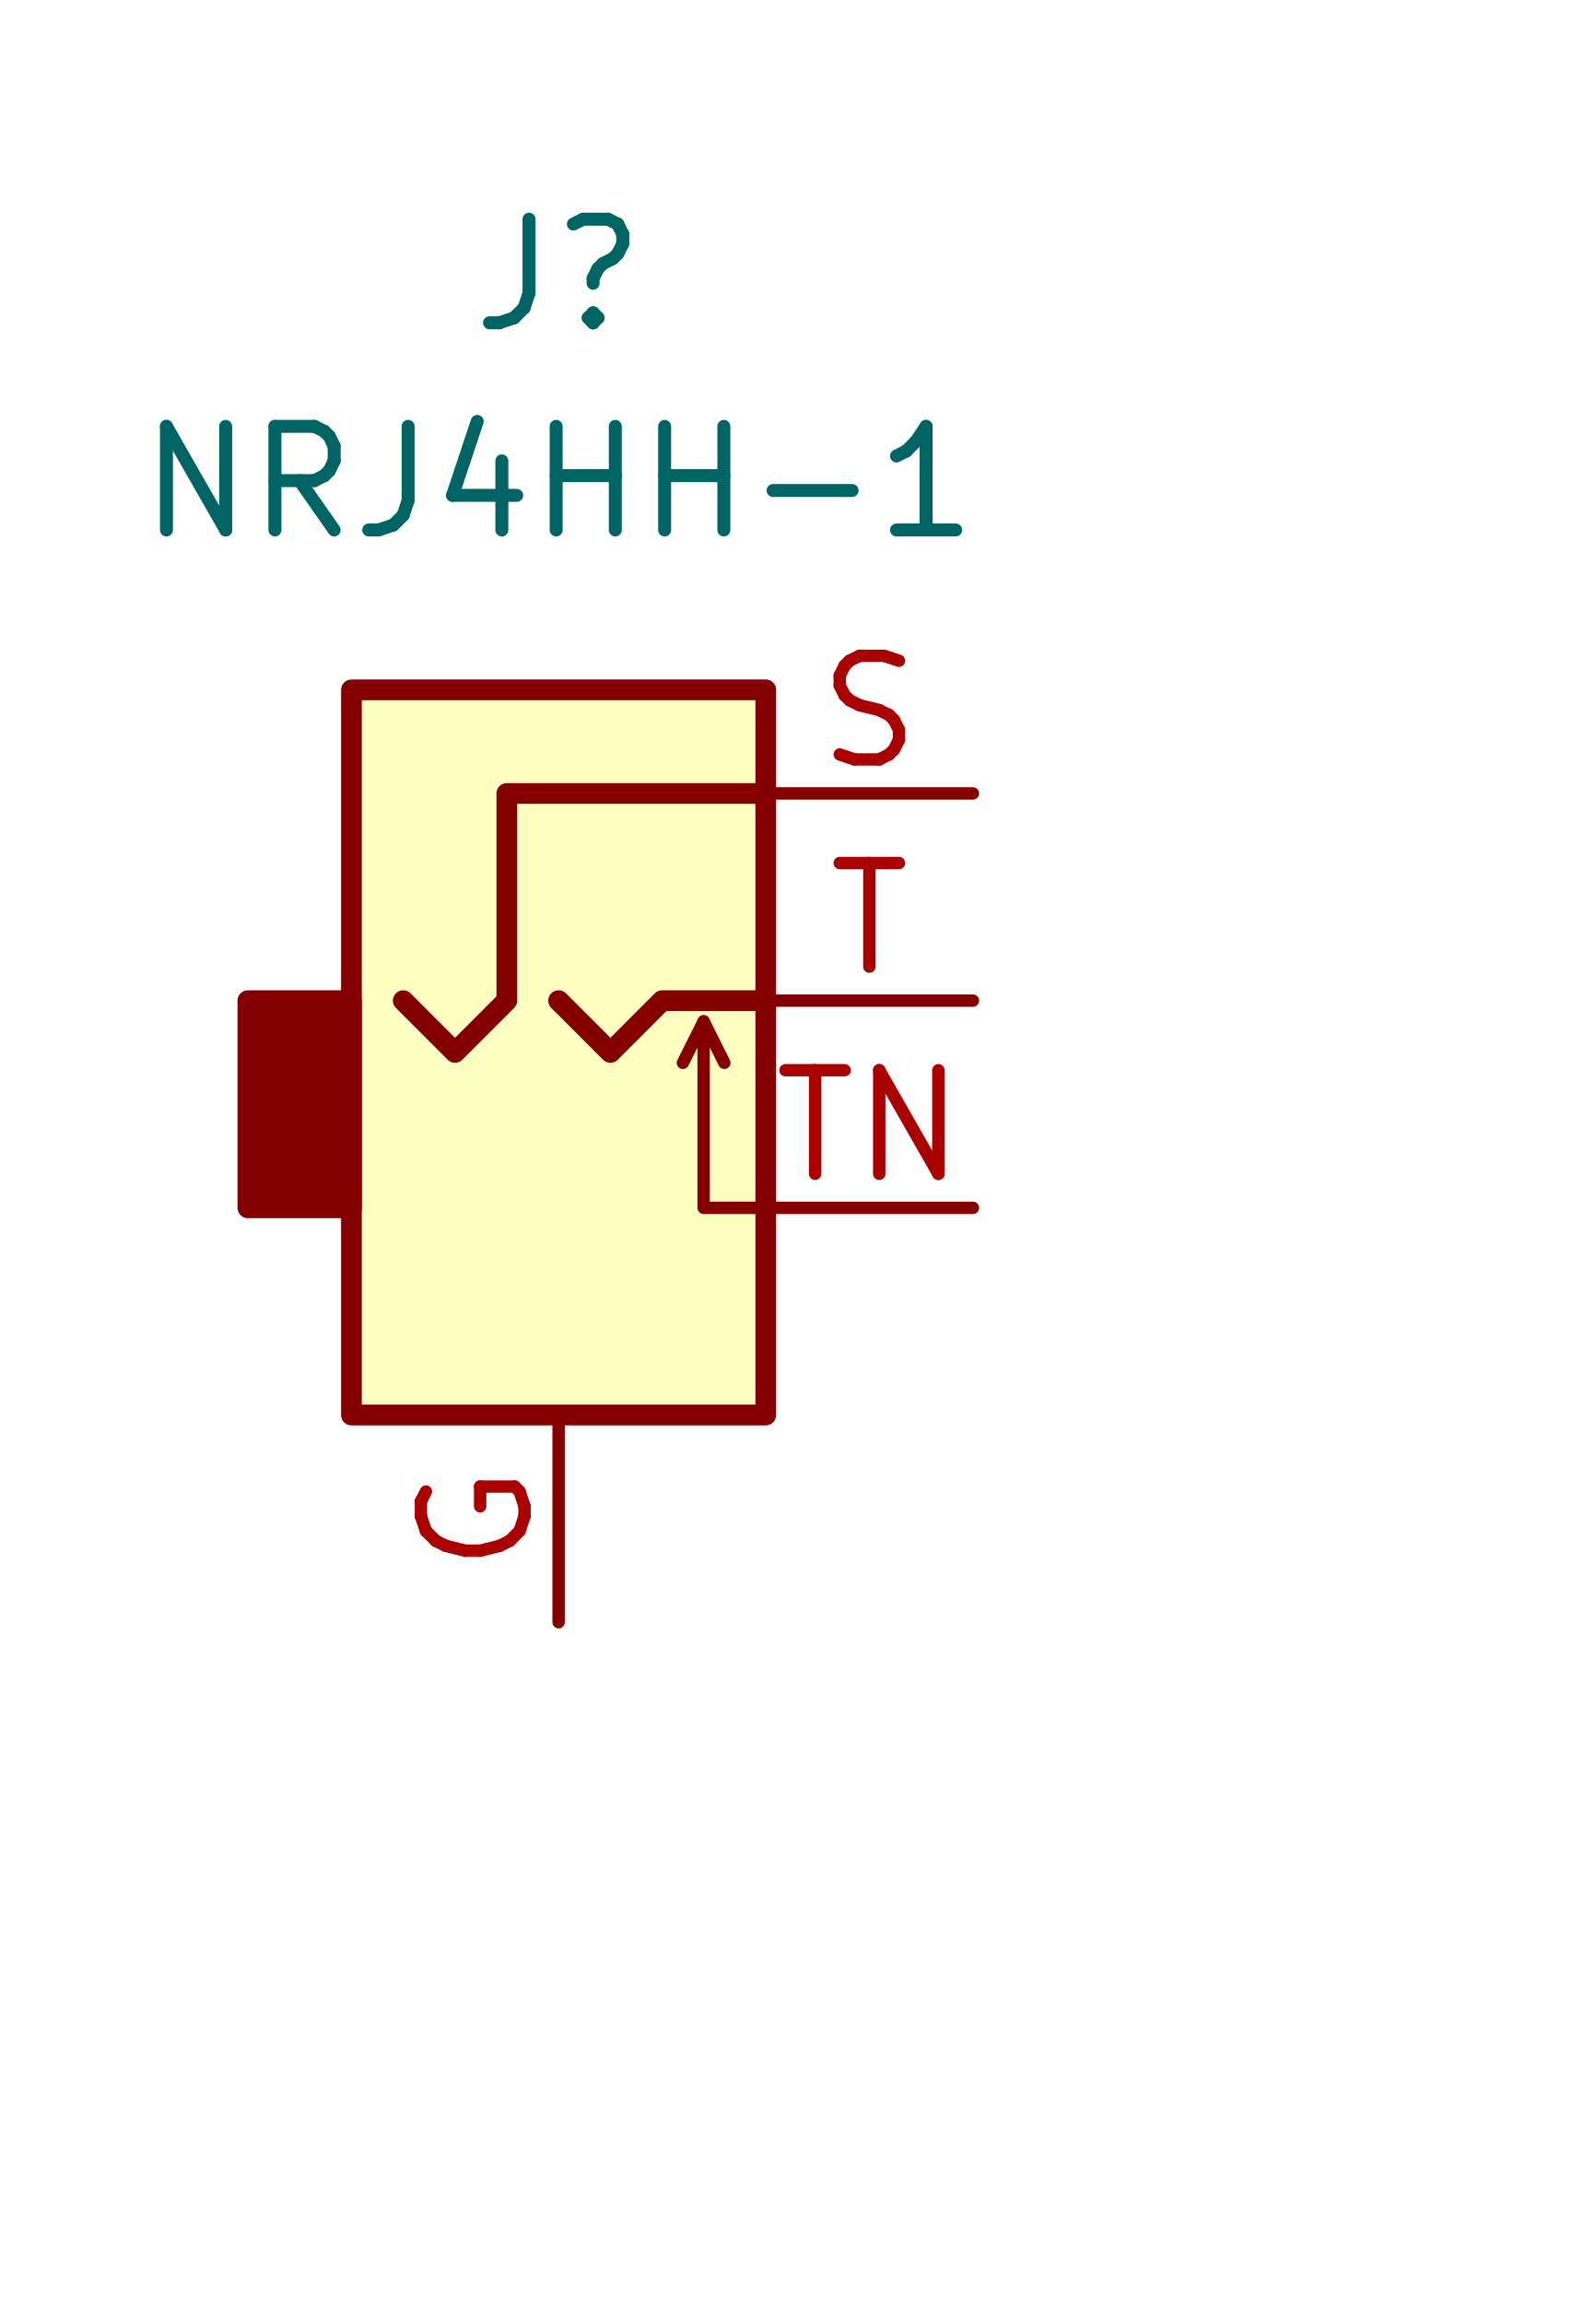
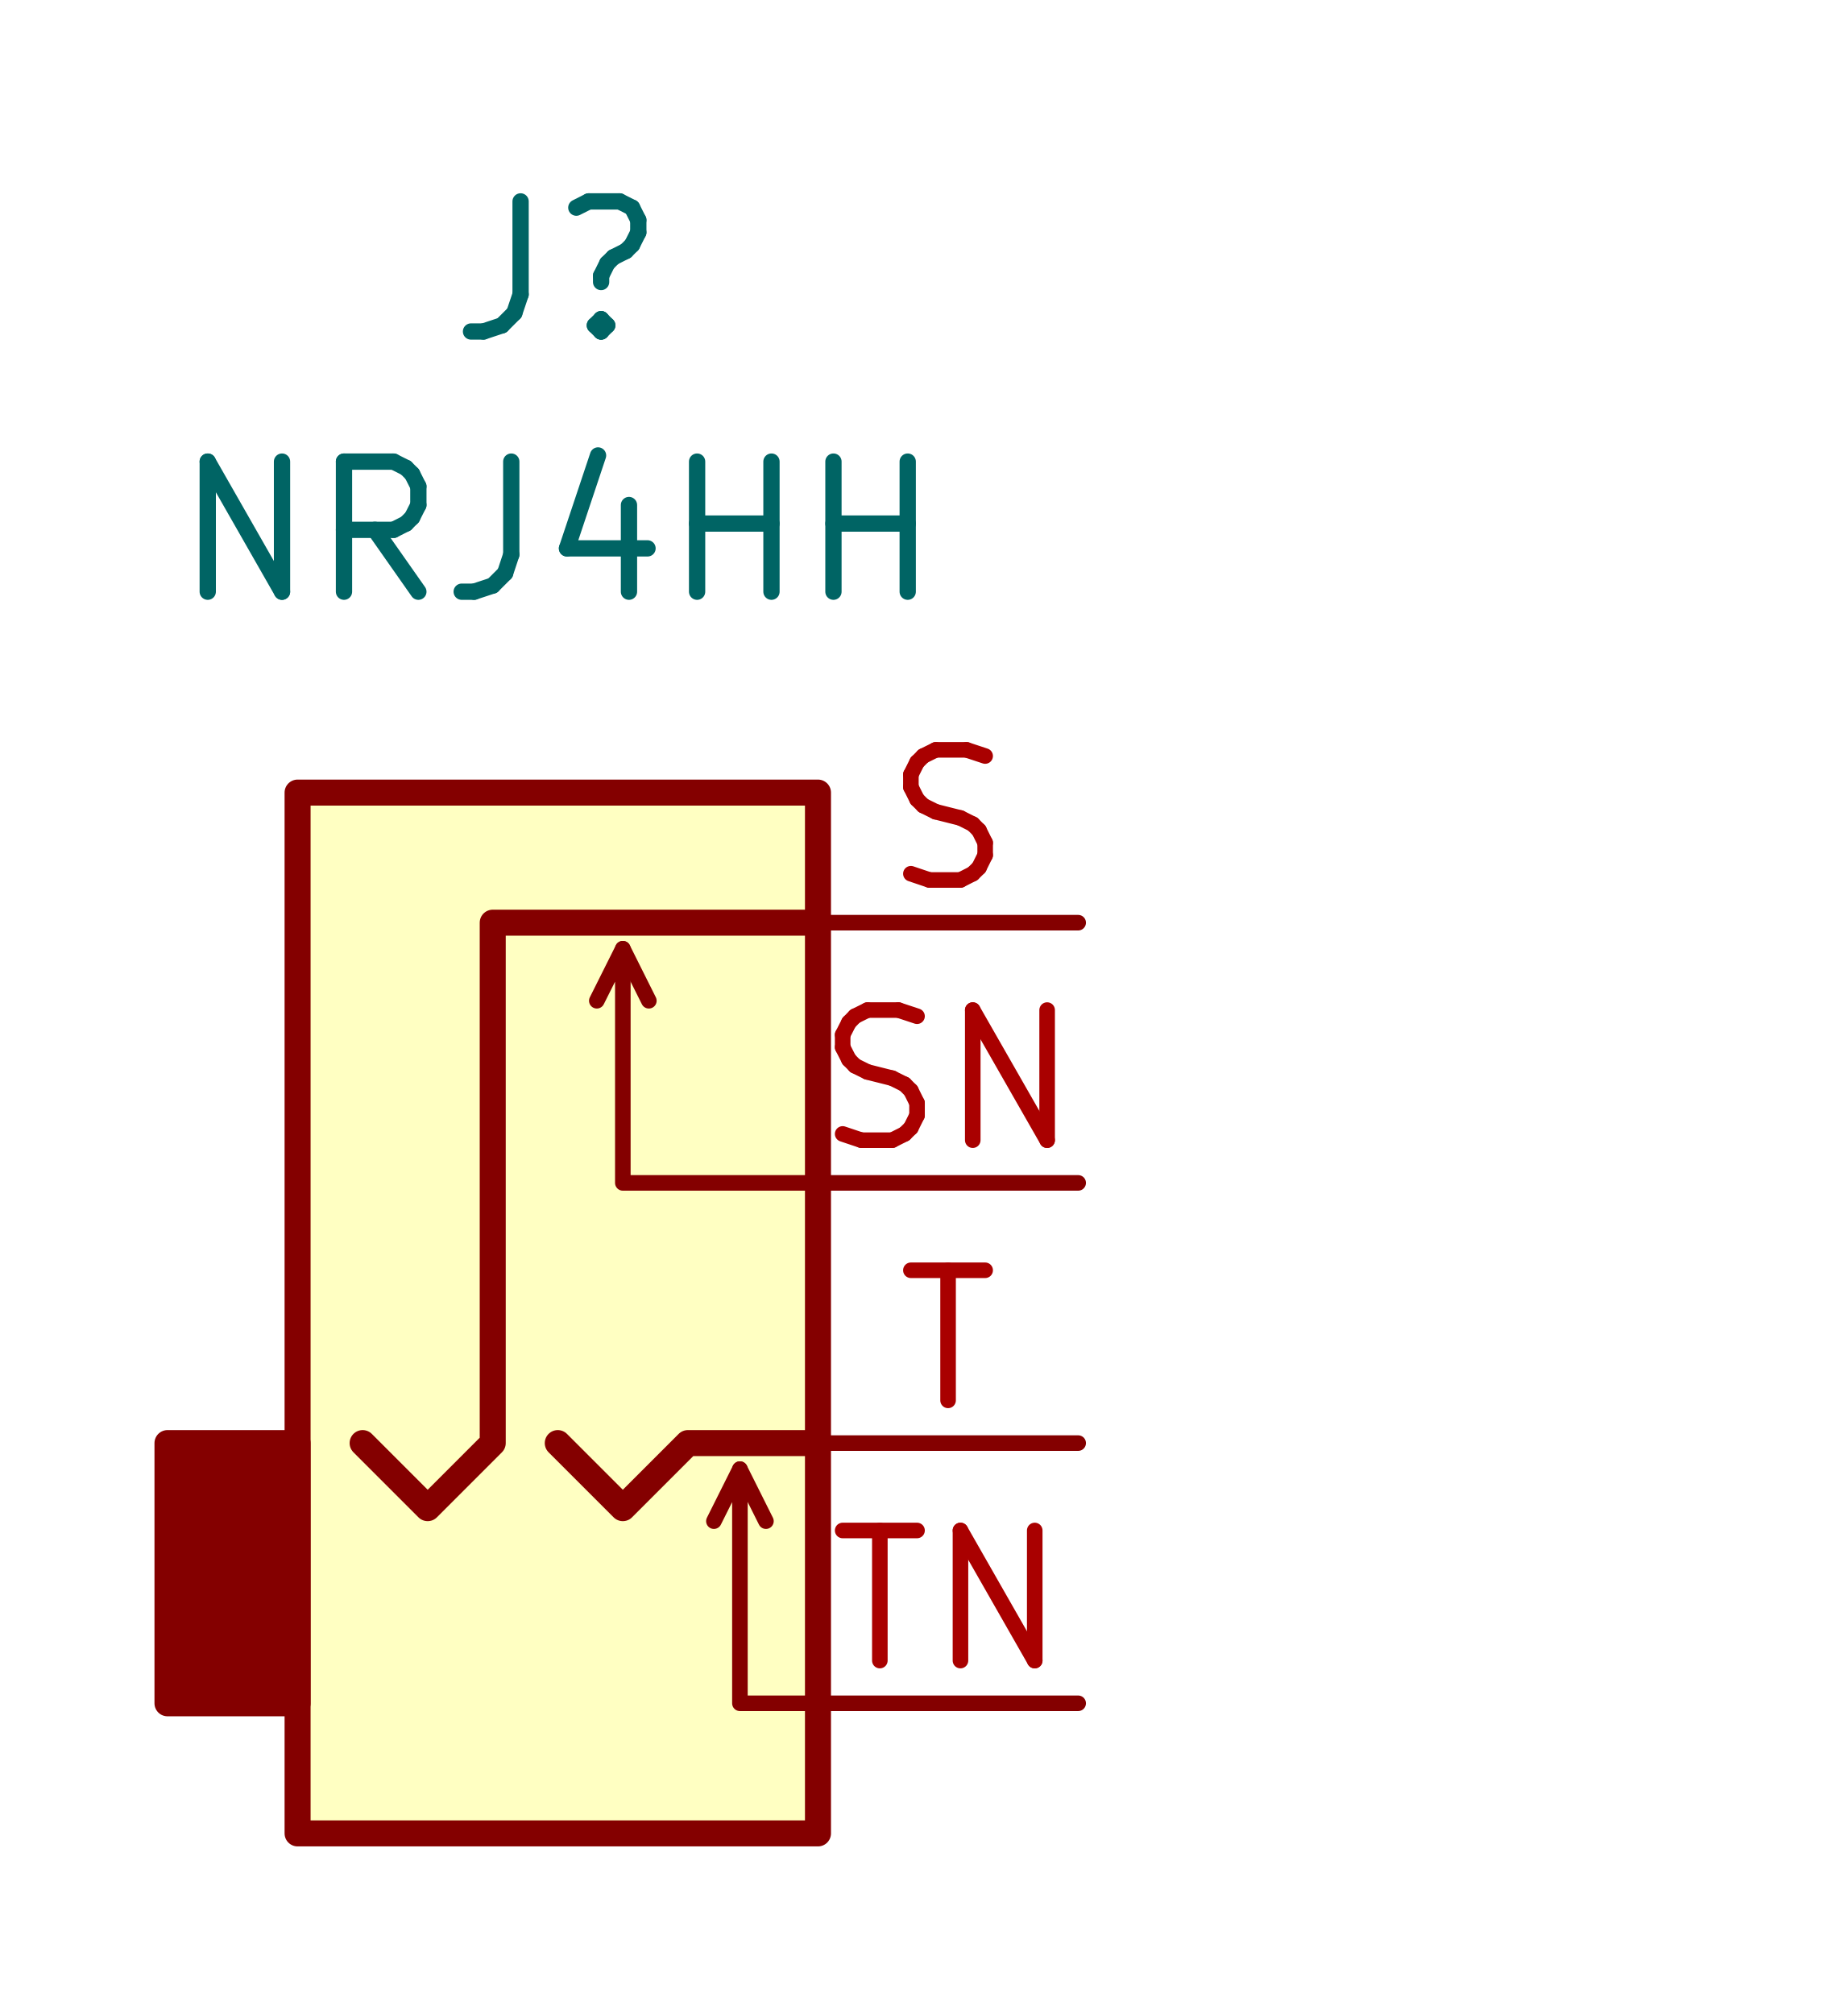
- <svg xmlns="http://www.w3.org/2000/svg" version="1.1" width="19.558mm" height="28.245mm" viewBox="0 0 19.558 28.245">
+ <svg xmlns="http://www.w3.org/2000/svg" version="1.1" width="18.034mm" height="19.66mm" viewBox="0 0 18.034 19.66">
  <g style="fill:#000000; fill-opacity:1;stroke:#000000; stroke-opacity:1; stroke-linecap:round; stroke-linejoin:round;" transform="translate(0 0) scale(1 1)">
</g>
  <g style="fill:#FFFFC2; fill-opacity:1; stroke:none;">
-     <rect x="4.309" y="8.457" width="5.08" height="8.89" rx="0" />
+     <rect x="2.905" y="7.737" width="5.08" height="10.16" rx="0" />
  </g>
  <g style="fill:#840000; fill-opacity:1;  stroke:#840000; stroke-width:0.254; stroke-opacity:1;  stroke-linecap:round; stroke-linejoin:round;">
-     <rect x="3.039" y="12.267" width="1.27" height="2.54" rx="0" />
-     <path style="fill:none;  stroke:#840000; stroke-width:0.152; stroke-opacity:1;  stroke-linecap:round; stroke-linejoin:round;fill:none" d="M 8.627,12.521 8.881,13.029 " />
-     <path style="fill:none;  stroke:#840000; stroke-width:0.254; stroke-opacity:1;  stroke-linecap:round; stroke-linejoin:round;fill:none" d="M 6.849,12.267 7.484,12.902 8.119,12.267 9.389,12.267 " />
-     <path style="fill:none;  stroke:#840000; stroke-width:0.152; stroke-opacity:1;  stroke-linecap:round; stroke-linejoin:round;fill:none" d="M 9.389,14.807 8.627,14.807 8.627,12.521 8.373,13.029 " />
-     <path style="fill:none;  stroke:#840000; stroke-width:0.254; stroke-opacity:1;  stroke-linecap:round; stroke-linejoin:round;fill:none" d="M 9.389,9.727 6.214,9.727 6.214,12.267 5.579,12.902 4.944,12.267 " />
+     <rect x="1.635" y="14.087" width="1.27" height="2.54" rx="0" />
  </g>
  <g style="fill:none;  stroke:#840000; stroke-width:0.254; stroke-opacity:1;  stroke-linecap:round; stroke-linejoin:round;">
-     <rect x="4.309" y="8.457" width="5.08" height="8.89" rx="0" />
+     <rect x="2.905" y="7.737" width="5.08" height="10.16" rx="0" />
+     <path style="fill:none;  stroke:#840000; stroke-width:0.152; stroke-opacity:1;  stroke-linecap:round; stroke-linejoin:round;fill:none" d="M 6.08,9.261 6.334,9.769 " />
+     <path style="fill:none;  stroke:#840000; stroke-width:0.152; stroke-opacity:1;  stroke-linecap:round; stroke-linejoin:round;fill:none" d="M 7.223,14.341 7.477,14.849 " />
+     <path style="fill:none;  stroke:#840000; stroke-width:0.254; stroke-opacity:1;  stroke-linecap:round; stroke-linejoin:round;fill:none" d="M 5.445,14.087 6.08,14.722 6.715,14.087 7.985,14.087 " />
+     <path style="fill:none;  stroke:#840000; stroke-width:0.152; stroke-opacity:1;  stroke-linecap:round; stroke-linejoin:round;fill:none" d="M 7.985,16.627 7.223,16.627 7.223,14.341 6.969,14.849 " />
+     <path style="fill:none;  stroke:#840000; stroke-width:0.152; stroke-opacity:1;  stroke-linecap:round; stroke-linejoin:round;fill:none" d="M 7.985,11.547 6.08,11.547 6.08,9.261 5.826,9.769 " />
+     <path style="fill:none;  stroke:#840000; stroke-width:0.254; stroke-opacity:1;  stroke-linecap:round; stroke-linejoin:round;fill:none" d="M 7.985,9.007 4.81,9.007 4.81,14.087 4.175,14.722 3.54,14.087 " />
  </g>
  <g style="fill:none;  stroke:#840000; stroke-width:0.152; stroke-opacity:1;  stroke-linecap:round; stroke-linejoin:round;">
-     <path d="M6.849 17.347 L6.849 19.887 " />
+     <path d="M7.985 9.007 L10.525 9.007 " />
  </g>
  <g style="fill:none;  stroke:#A90000; stroke-width:0.152; stroke-opacity:1;  stroke-linecap:round; stroke-linejoin:round;">
-     <g transform="rotate(-90 6.5948 18.6173)">
-       <text x="6.595" y="18.617" textLength="1.473" font-size="1.693" lengthAdjust="spacingAndGlyphs" text-anchor="middle" opacity="0">G</text>
-     </g>
+     <text x="9.255" y="8.753" textLength="1.413" font-size="1.693" lengthAdjust="spacingAndGlyphs" text-anchor="middle" opacity="0">S</text>
    <g class="stroked-text">
-       <path d="M5.222 18.285 L5.161 18.406 " />
-       <path d="M5.161 18.406 L5.161 18.587 " />
-       <path d="M5.161 18.587 L5.222 18.768 " />
-       <path d="M5.222 18.768 L5.343 18.889 " />
-       <path d="M5.343 18.889 L5.464 18.95 " />
-       <path d="M5.464 18.95 L5.706 19.01 " />
-       <path d="M5.706 19.01 L5.887 19.01 " />
-       <path d="M5.887 19.01 L6.129 18.95 " />
-       <path d="M6.129 18.95 L6.25 18.889 " />
-       <path d="M6.25 18.889 L6.371 18.768 " />
-       <path d="M6.371 18.768 L6.431 18.587 " />
-       <path d="M6.431 18.587 L6.431 18.466 " />
-       <path d="M6.431 18.466 L6.371 18.285 " />
-       <path d="M6.371 18.285 L6.31 18.224 " />
-       <path d="M6.31 18.224 L5.887 18.224 " />
-       <path d="M5.887 18.224 L5.887 18.466 " />
+       <path d="M8.892 8.529 L9.073 8.59 " />
+       <path d="M9.073 8.59 L9.376 8.59 " />
+       <path d="M9.376 8.59 L9.496 8.529 " />
+       <path d="M9.496 8.529 L9.557 8.469 " />
+       <path d="M9.557 8.469 L9.617 8.348 " />
+       <path d="M9.617 8.348 L9.617 8.227 " />
+       <path d="M9.617 8.227 L9.557 8.106 " />
+       <path d="M9.557 8.106 L9.496 8.045 " />
+       <path d="M9.496 8.045 L9.376 7.985 " />
+       <path d="M9.376 7.985 L9.134 7.924 " />
+       <path d="M9.134 7.924 L9.013 7.864 " />
+       <path d="M9.013 7.864 L8.952 7.803 " />
+       <path d="M8.952 7.803 L8.892 7.683 " />
+       <path d="M8.892 7.683 L8.892 7.561 " />
+       <path d="M8.892 7.561 L8.952 7.441 " />
+       <path d="M8.952 7.441 L9.013 7.38 " />
+       <path d="M9.013 7.38 L9.134 7.32 " />
+       <path d="M9.134 7.32 L9.436 7.32 " />
+       <path d="M9.436 7.32 L9.617 7.38 " />
    </g>
  </g>
  <g style="fill:none;  stroke:#840000; stroke-width:0.152; stroke-opacity:1;  stroke-linecap:round; stroke-linejoin:round;">
-     <path d="M9.389 9.727 L11.929 9.727 " />
+     <path d="M7.985 11.547 L10.525 11.547 " />
  </g>
  <g style="fill:none;  stroke:#A90000; stroke-width:0.152; stroke-opacity:1;  stroke-linecap:round; stroke-linejoin:round;">
-     <text x="10.659" y="9.473" textLength="1.413" font-size="1.693" lengthAdjust="spacingAndGlyphs" text-anchor="middle" opacity="0">S</text>
+     <text x="9.255" y="11.293" textLength="2.743" font-size="1.693" lengthAdjust="spacingAndGlyphs" text-anchor="middle" opacity="0">SN</text>
    <g class="stroked-text">
-       <path d="M10.296 9.249 L10.477 9.31 " />
-       <path d="M10.477 9.31 L10.78 9.31 " />
-       <path d="M10.78 9.31 L10.901 9.249 " />
-       <path d="M10.901 9.249 L10.961 9.189 " />
-       <path d="M10.961 9.189 L11.022 9.068 " />
-       <path d="M11.022 9.068 L11.022 8.947 " />
-       <path d="M11.022 8.947 L10.961 8.826 " />
-       <path d="M10.961 8.826 L10.901 8.765 " />
-       <path d="M10.901 8.765 L10.78 8.705 " />
-       <path d="M10.78 8.705 L10.538 8.645 " />
-       <path d="M10.538 8.645 L10.417 8.584 " />
-       <path d="M10.417 8.584 L10.356 8.524 " />
-       <path d="M10.356 8.524 L10.296 8.403 " />
-       <path d="M10.296 8.403 L10.296 8.282 " />
-       <path d="M10.296 8.282 L10.356 8.161 " />
-       <path d="M10.356 8.161 L10.417 8.1 " />
-       <path d="M10.417 8.1 L10.538 8.04 " />
-       <path d="M10.538 8.04 L10.84 8.04 " />
-       <path d="M10.84 8.04 L11.022 8.1 " />
+       <path d="M8.226 11.069 L8.408 11.13 " />
+       <path d="M8.408 11.13 L8.71 11.13 " />
+       <path d="M8.71 11.13 L8.831 11.069 " />
+       <path d="M8.831 11.069 L8.892 11.009 " />
+       <path d="M8.892 11.009 L8.952 10.888 " />
+       <path d="M8.952 10.888 L8.952 10.767 " />
+       <path d="M8.952 10.767 L8.892 10.646 " />
+       <path d="M8.892 10.646 L8.831 10.585 " />
+       <path d="M8.831 10.585 L8.71 10.525 " />
+       <path d="M8.71 10.525 L8.468 10.464 " />
+       <path d="M8.468 10.464 L8.347 10.404 " />
+       <path d="M8.347 10.404 L8.287 10.343 " />
+       <path d="M8.287 10.343 L8.226 10.223 " />
+       <path d="M8.226 10.223 L8.226 10.101 " />
+       <path d="M8.226 10.101 L8.287 9.981 " />
+       <path d="M8.287 9.981 L8.347 9.92 " />
+       <path d="M8.347 9.92 L8.468 9.86 " />
+       <path d="M8.468 9.86 L8.771 9.86 " />
+       <path d="M8.771 9.86 L8.952 9.92 " />
+       <path d="M9.496 11.13 L9.496 9.86 " />
+       <path d="M9.496 9.86 L10.222 11.13 " />
+       <path d="M10.222 11.13 L10.222 9.86 " />
    </g>
  </g>
  <g style="fill:none;  stroke:#840000; stroke-width:0.152; stroke-opacity:1;  stroke-linecap:round; stroke-linejoin:round;">
-     <path d="M9.389 12.267 L11.929 12.267 " />
+     <path d="M7.985 14.087 L10.525 14.087 " />
  </g>
  <g style="fill:none;  stroke:#A90000; stroke-width:0.152; stroke-opacity:1;  stroke-linecap:round; stroke-linejoin:round;">
-     <text x="10.659" y="12.013" textLength="1.171" font-size="1.693" lengthAdjust="spacingAndGlyphs" text-anchor="middle" opacity="0">T</text>
+     <text x="9.255" y="13.833" textLength="1.171" font-size="1.693" lengthAdjust="spacingAndGlyphs" text-anchor="middle" opacity="0">T</text>
    <g class="stroked-text">
-       <path d="M10.296 10.58 L11.022 10.58 " />
-       <path d="M10.659 11.85 L10.659 10.58 " />
+       <path d="M8.892 12.4 L9.617 12.4 " />
+       <path d="M9.255 13.67 L9.255 12.4 " />
    </g>
  </g>
  <g style="fill:none;  stroke:#840000; stroke-width:0.152; stroke-opacity:1;  stroke-linecap:round; stroke-linejoin:round;">
-     <path d="M9.389 14.807 L11.929 14.807 " />
+     <path d="M7.985 16.627 L10.525 16.627 " />
  </g>
  <g style="fill:none;  stroke:#A90000; stroke-width:0.152; stroke-opacity:1;  stroke-linecap:round; stroke-linejoin:round;">
-     <text x="10.659" y="14.553" textLength="2.501" font-size="1.693" lengthAdjust="spacingAndGlyphs" text-anchor="middle" opacity="0">TN</text>
+     <text x="9.255" y="16.373" textLength="2.501" font-size="1.693" lengthAdjust="spacingAndGlyphs" text-anchor="middle" opacity="0">TN</text>
    <g class="stroked-text">
-       <path d="M9.631 13.12 L10.356 13.12 " />
-       <path d="M9.994 14.39 L9.994 13.12 " />
-       <path d="M10.78 14.39 L10.78 13.12 " />
-       <path d="M10.78 13.12 L11.505 14.39 " />
-       <path d="M11.505 14.39 L11.505 13.12 " />
+       <path d="M8.226 14.94 L8.952 14.94 " />
+       <path d="M8.589 16.21 L8.589 14.94 " />
+       <path d="M9.376 16.21 L9.376 14.94 " />
+       <path d="M9.376 14.94 L10.101 16.21 " />
+       <path d="M10.101 16.21 L10.101 14.94 " />
    </g>
  </g>
  <g style="fill:none;  stroke:#006464; stroke-width:0.159; stroke-opacity:1;  stroke-linecap:round; stroke-linejoin:round;">
-     <text x="6.849" y="4.012" textLength="2.279" font-size="1.693" lengthAdjust="spacingAndGlyphs" text-anchor="middle" opacity="0">J?</text>
+     <text x="5.445" y="3.292" textLength="2.279" font-size="1.693" lengthAdjust="spacingAndGlyphs" text-anchor="middle" opacity="0">J?</text>
    <g class="stroked-text">
-       <path d="M6.486 2.687 L6.486 3.594 " />
-       <path d="M6.486 3.594 L6.425 3.775 " />
-       <path d="M6.425 3.775 L6.304 3.896 " />
-       <path d="M6.304 3.896 L6.123 3.957 " />
-       <path d="M6.123 3.957 L6.002 3.957 " />
-       <path d="M7.272 3.836 L7.332 3.896 " />
-       <path d="M7.332 3.896 L7.272 3.957 " />
-       <path d="M7.272 3.957 L7.212 3.896 " />
-       <path d="M7.212 3.896 L7.272 3.836 " />
-       <path d="M7.272 3.836 L7.272 3.957 " />
-       <path d="M7.03 2.747 L7.151 2.687 " />
-       <path d="M7.151 2.687 L7.454 2.687 " />
-       <path d="M7.454 2.687 L7.574 2.747 " />
-       <path d="M7.574 2.747 L7.635 2.868 " />
-       <path d="M7.635 2.868 L7.635 2.989 " />
-       <path d="M7.635 2.989 L7.574 3.11 " />
-       <path d="M7.574 3.11 L7.514 3.17 " />
-       <path d="M7.514 3.17 L7.393 3.231 " />
-       <path d="M7.393 3.231 L7.332 3.291 " />
-       <path d="M7.332 3.291 L7.272 3.412 " />
-       <path d="M7.272 3.412 L7.272 3.473 " />
+       <path d="M5.082 1.966 L5.082 2.874 " />
+       <path d="M5.082 2.874 L5.021 3.055 " />
+       <path d="M5.021 3.055 L4.9 3.176 " />
+       <path d="M4.9 3.176 L4.719 3.236 " />
+       <path d="M4.719 3.236 L4.598 3.236 " />
+       <path d="M5.868 3.116 L5.928 3.176 " />
+       <path d="M5.928 3.176 L5.868 3.236 " />
+       <path d="M5.868 3.236 L5.807 3.176 " />
+       <path d="M5.807 3.176 L5.868 3.116 " />
+       <path d="M5.868 3.116 L5.868 3.236 " />
+       <path d="M5.626 2.027 L5.747 1.966 " />
+       <path d="M5.747 1.966 L6.049 1.966 " />
+       <path d="M6.049 1.966 L6.17 2.027 " />
+       <path d="M6.17 2.027 L6.231 2.148 " />
+       <path d="M6.231 2.148 L6.231 2.269 " />
+       <path d="M6.231 2.269 L6.17 2.39 " />
+       <path d="M6.17 2.39 L6.11 2.45 " />
+       <path d="M6.11 2.45 L5.989 2.511 " />
+       <path d="M5.989 2.511 L5.928 2.571 " />
+       <path d="M5.928 2.571 L5.868 2.692 " />
+       <path d="M5.868 2.692 L5.868 2.753 " />
    </g>
-     <text x="6.849" y="6.552" textLength="10.443" font-size="1.693" lengthAdjust="spacingAndGlyphs" text-anchor="middle" opacity="0">NRJ4HH-1</text>
+     <text x="5.445" y="5.832" textLength="7.661" font-size="1.693" lengthAdjust="spacingAndGlyphs" text-anchor="middle" opacity="0">NRJ4HH</text>
    <g class="stroked-text">
-       <path d="M2.041 6.497 L2.041 5.227 " />
-       <path d="M2.041 5.227 L2.767 6.497 " />
-       <path d="M2.767 6.497 L2.767 5.227 " />
-       <path d="M4.097 6.497 L3.674 5.892 " />
-       <path d="M3.371 6.497 L3.371 5.227 " />
-       <path d="M3.371 5.227 L3.855 5.227 " />
-       <path d="M3.855 5.227 L3.976 5.287 " />
-       <path d="M3.976 5.287 L4.037 5.348 " />
-       <path d="M4.037 5.348 L4.097 5.468 " />
-       <path d="M4.097 5.468 L4.097 5.65 " />
-       <path d="M4.097 5.65 L4.037 5.771 " />
-       <path d="M4.037 5.771 L3.976 5.831 " />
-       <path d="M3.976 5.831 L3.855 5.892 " />
-       <path d="M3.855 5.892 L3.371 5.892 " />
-       <path d="M5.004 5.227 L5.004 6.134 " />
-       <path d="M5.004 6.134 L4.944 6.315 " />
-       <path d="M4.944 6.315 L4.823 6.436 " />
-       <path d="M4.823 6.436 L4.641 6.497 " />
-       <path d="M4.641 6.497 L4.521 6.497 " />
-       <path d="M6.153 5.65 L6.153 6.497 " />
-       <path d="M5.851 5.166 L5.549 6.073 " />
-       <path d="M5.549 6.073 L6.335 6.073 " />
-       <path d="M6.819 6.497 L6.819 5.227 " />
-       <path d="M6.819 5.831 L7.544 5.831 " />
-       <path d="M7.544 6.497 L7.544 5.227 " />
-       <path d="M8.149 6.497 L8.149 5.227 " />
-       <path d="M8.149 5.831 L8.875 5.831 " />
-       <path d="M8.875 6.497 L8.875 5.227 " />
-       <path d="M9.479 6.013 L10.447 6.013 " />
-       <path d="M11.717 6.497 L10.992 6.497 " />
-       <path d="M11.354 6.497 L11.354 5.227 " />
-       <path d="M11.354 5.227 L11.233 5.408 " />
-       <path d="M11.233 5.408 L11.112 5.529 " />
-       <path d="M11.112 5.529 L10.992 5.59 " />
+       <path d="M2.028 5.776 L2.028 4.506 " />
+       <path d="M2.028 4.506 L2.753 5.776 " />
+       <path d="M2.753 5.776 L2.753 4.506 " />
+       <path d="M4.084 5.776 L3.66 5.172 " />
+       <path d="M3.358 5.776 L3.358 4.506 " />
+       <path d="M3.358 4.506 L3.842 4.506 " />
+       <path d="M3.842 4.506 L3.963 4.567 " />
+       <path d="M3.963 4.567 L4.023 4.627 " />
+       <path d="M4.023 4.627 L4.084 4.748 " />
+       <path d="M4.084 4.748 L4.084 4.93 " />
+       <path d="M4.084 4.93 L4.023 5.051 " />
+       <path d="M4.023 5.051 L3.963 5.111 " />
+       <path d="M3.963 5.111 L3.842 5.172 " />
+       <path d="M3.842 5.172 L3.358 5.172 " />
+       <path d="M4.991 4.506 L4.991 5.414 " />
+       <path d="M4.991 5.414 L4.931 5.595 " />
+       <path d="M4.931 5.595 L4.81 5.716 " />
+       <path d="M4.81 5.716 L4.628 5.776 " />
+       <path d="M4.628 5.776 L4.507 5.776 " />
+       <path d="M6.14 4.93 L6.14 5.776 " />
+       <path d="M5.838 4.446 L5.535 5.353 " />
+       <path d="M5.535 5.353 L6.321 5.353 " />
+       <path d="M6.805 5.776 L6.805 4.506 " />
+       <path d="M6.805 5.111 L7.531 5.111 " />
+       <path d="M7.531 5.776 L7.531 4.506 " />
+       <path d="M8.136 5.776 L8.136 4.506 " />
+       <path d="M8.136 5.111 L8.861 5.111 " />
+       <path d="M8.861 5.776 L8.861 4.506 " />
    </g>
  </g>
</svg>
